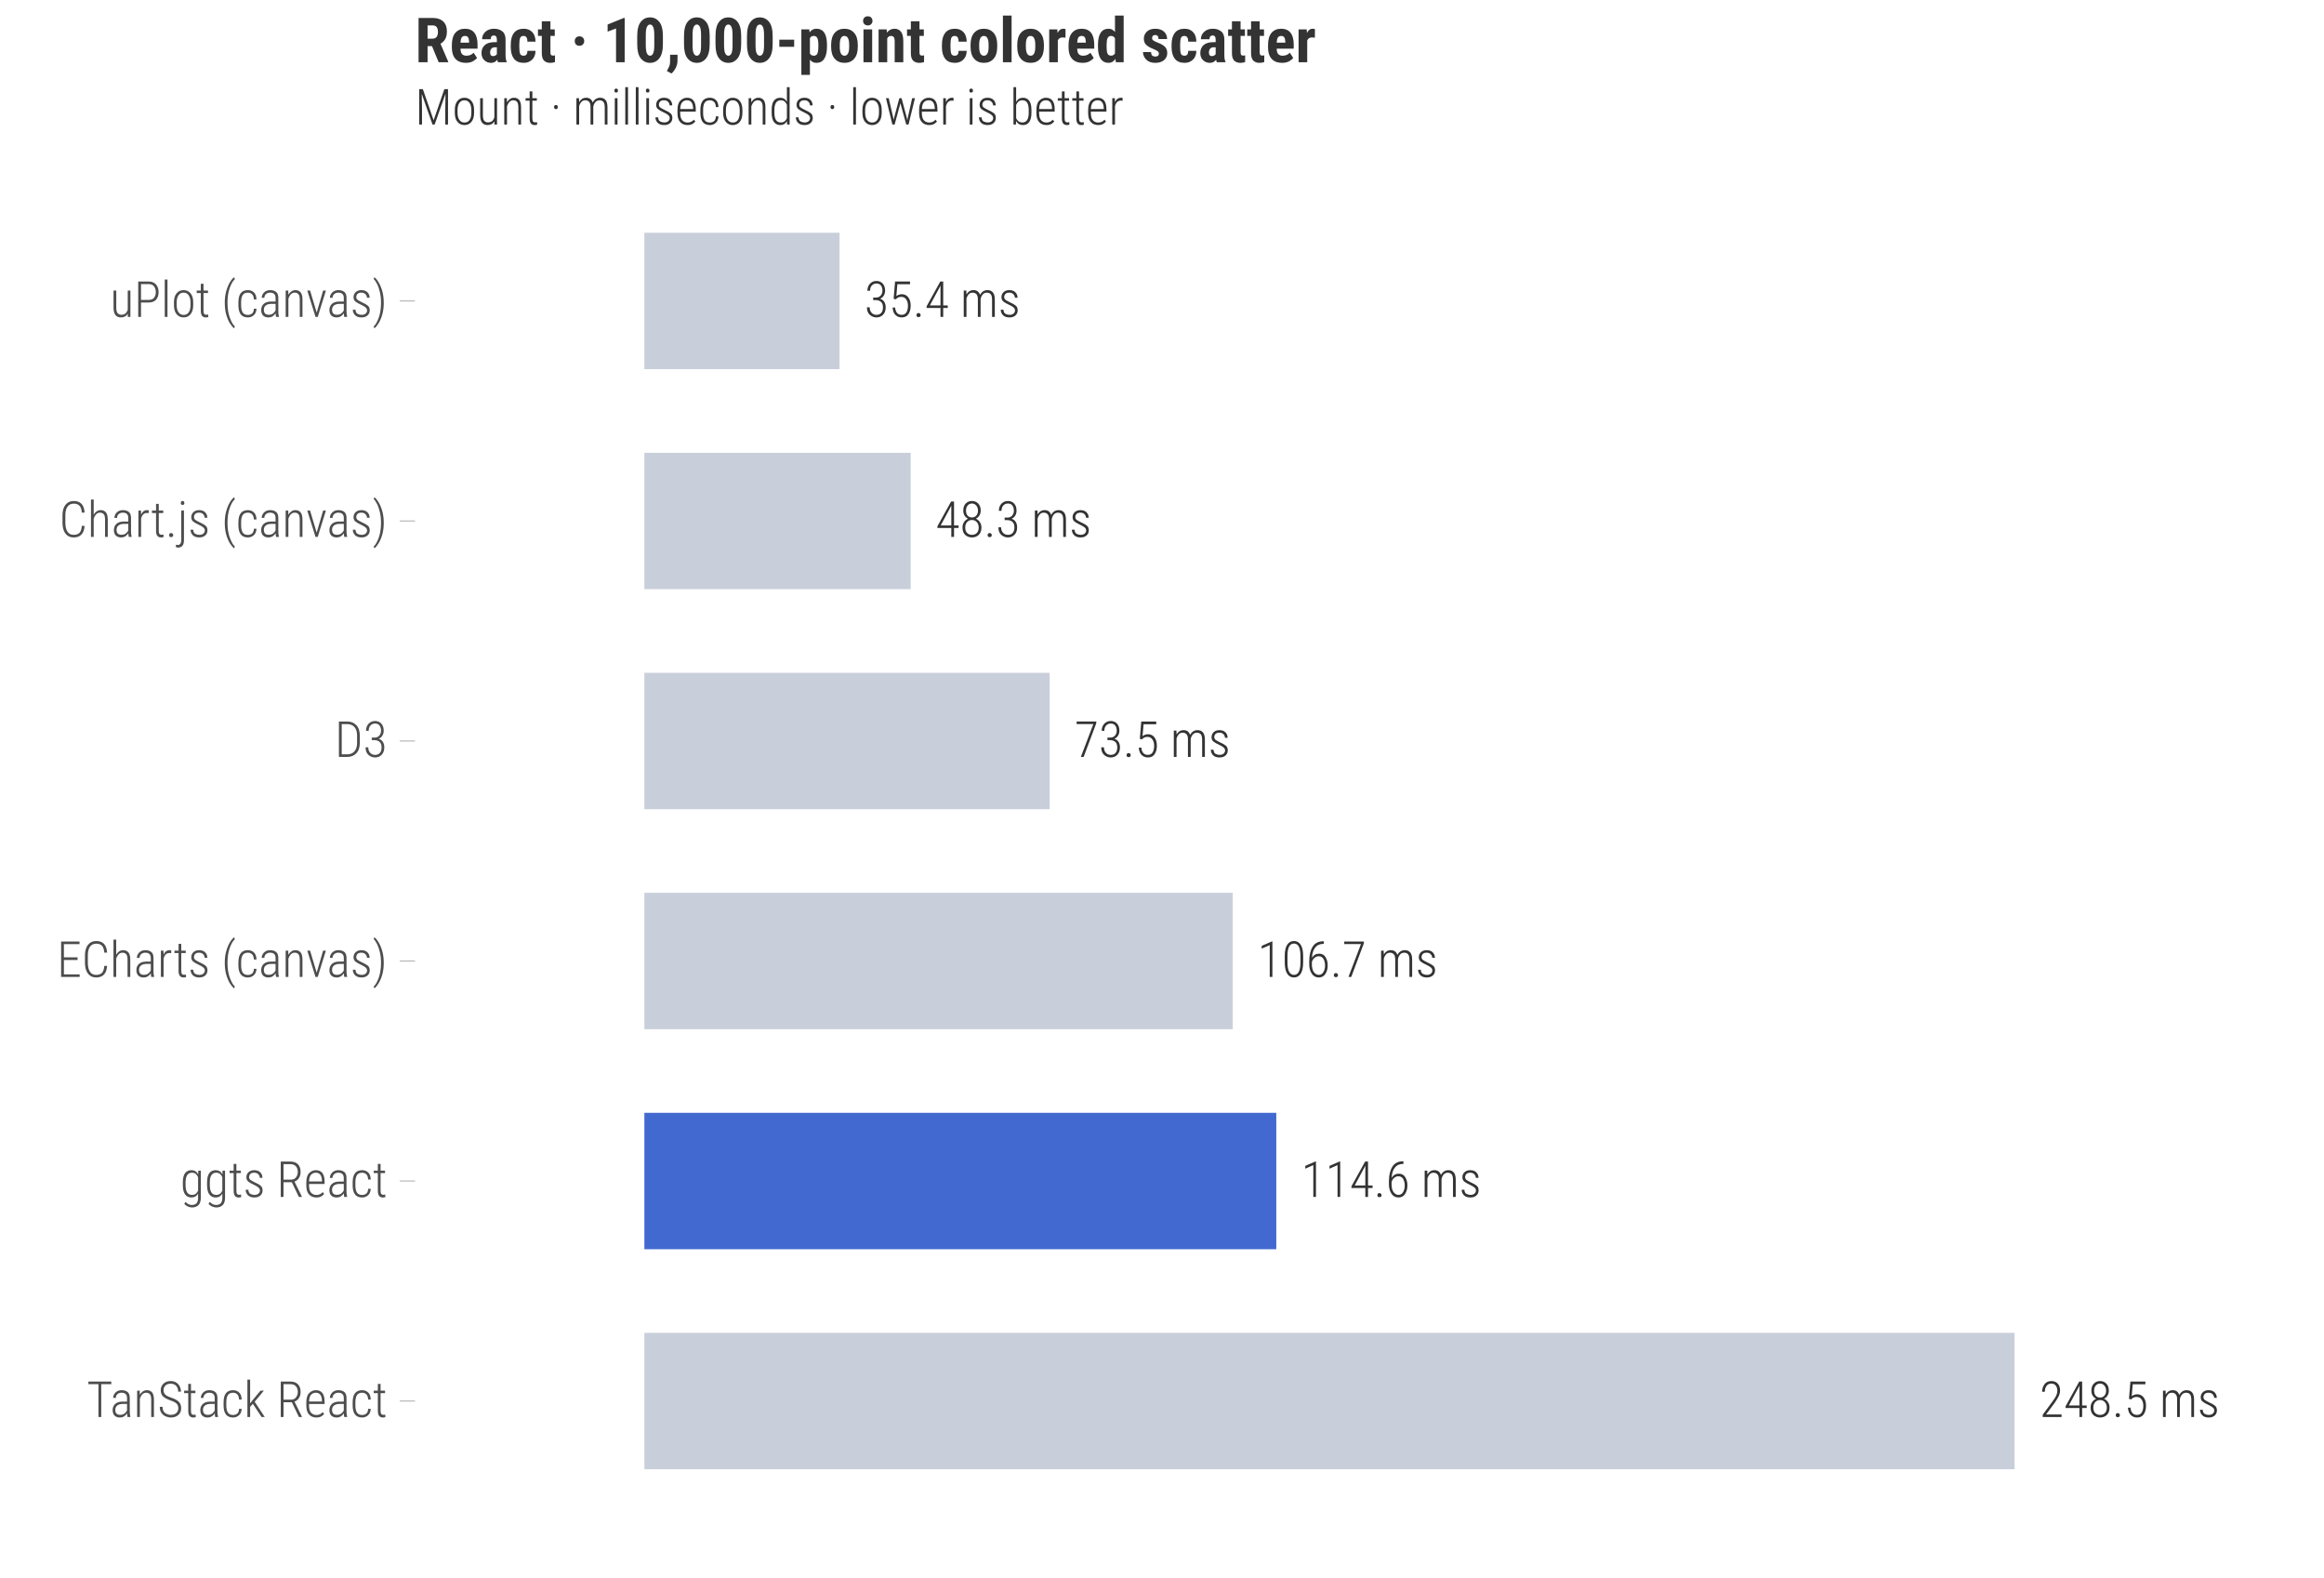
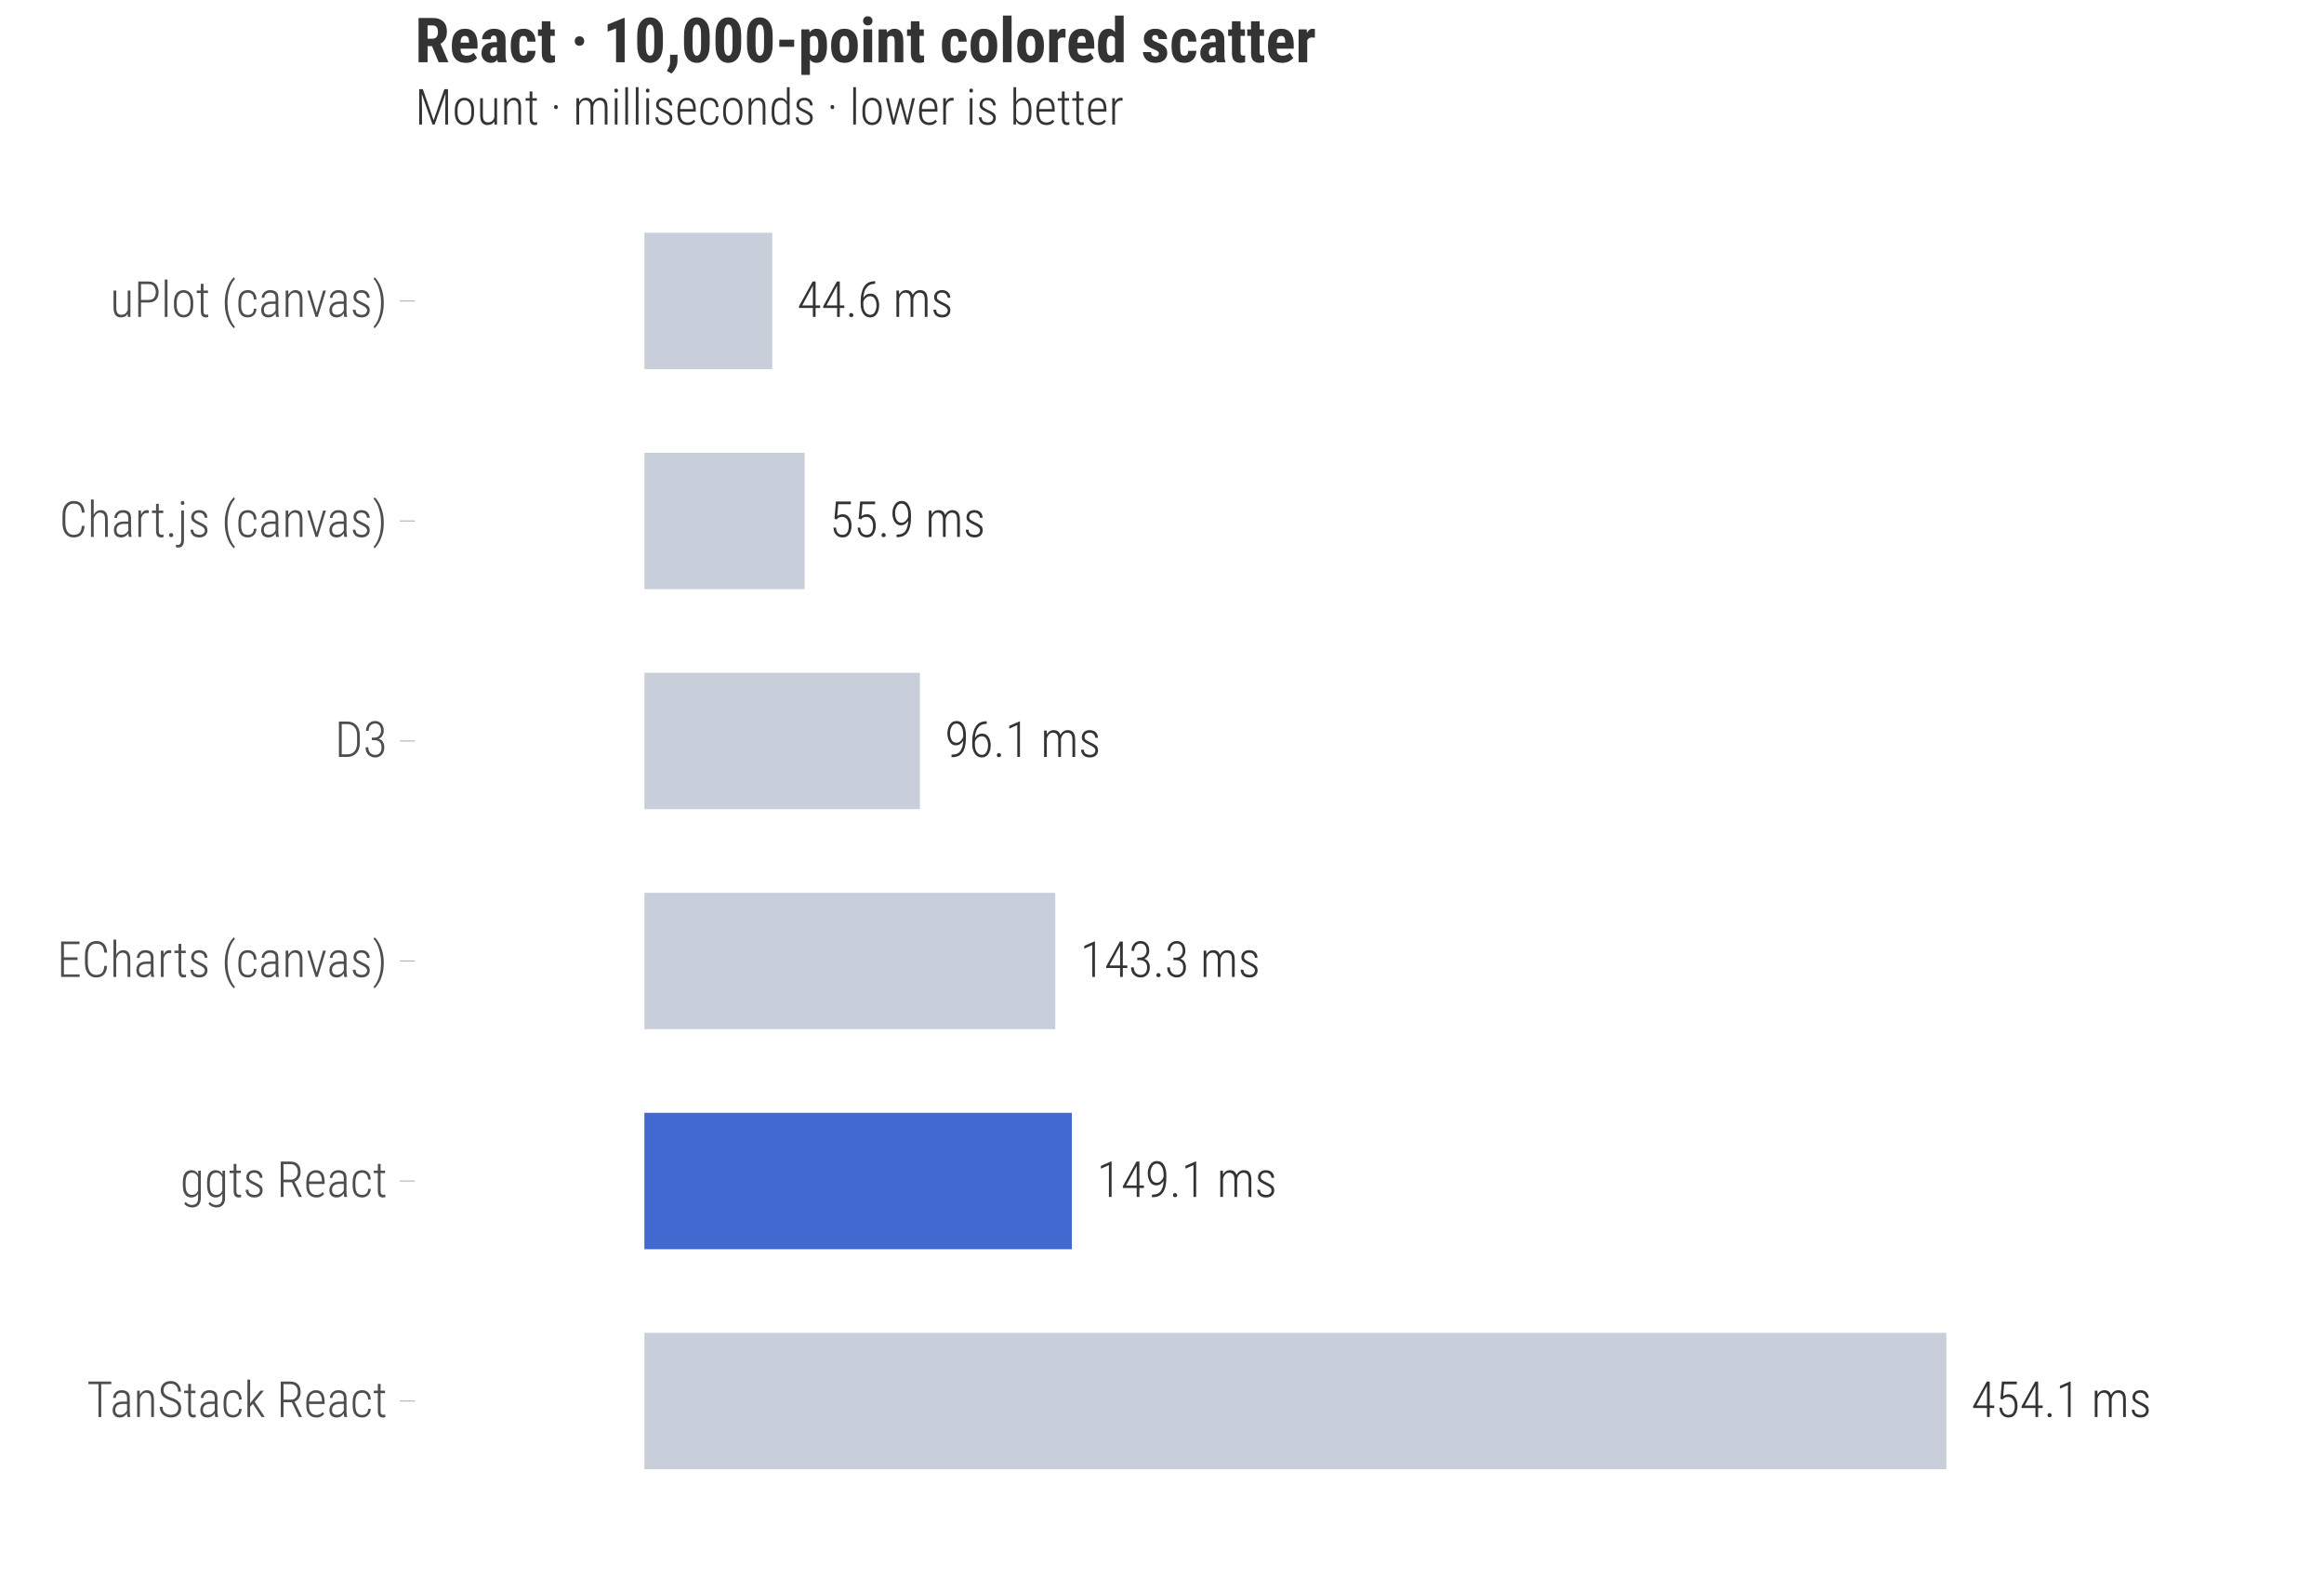
- <svg xmlns="http://www.w3.org/2000/svg" width="560" height="380" viewBox="0 0 560 380" role="img" aria-label="React · 10,000-point colored scatter. Mount · milliseconds · lower is better. uPlot (canvas): 35.4 ms; Chart.js (canvas): 48.3 ms; D3: 73.5 ms; ECharts (canvas): 106.7 ms; ggts React: 114.6 ms; TanStack React: 248.5 ms." class="gg-plot" font-family="&quot;Roboto Condensed&quot;, &quot;Arial Narrow&quot;, Arial, sans-serif" font-size="11" font-weight="300" text-rendering="optimizeLegibility" shape-rendering="geometricPrecision">
+ <svg xmlns="http://www.w3.org/2000/svg" width="560" height="380" viewBox="0 0 560 380" role="img" aria-label="React · 10,000-point colored scatter. Mount · milliseconds · lower is better. uPlot (canvas): 44.6 ms; Chart.js (canvas): 55.9 ms; D3: 96.1 ms; ECharts (canvas): 143.3 ms; ggts React: 149.1 ms; TanStack React: 454.1 ms." class="gg-plot" font-family="&quot;Roboto Condensed&quot;, &quot;Arial Narrow&quot;, Arial, sans-serif" font-size="11" font-weight="300" text-rendering="optimizeLegibility" shape-rendering="geometricPrecision">
  <rect class="gg-paper" width="560" height="380" fill="var(--gg-paper, #ffffff)" />
  <text class="gg-title" x="100" y="15" font-size="15" font-weight="700" fill="var(--gg-ink, #333333)">React · 10,000-point colored scatter</text>
  <text class="gg-subtitle" x="100" y="30" font-size="12" font-weight="300" fill="var(--gg-ink, #333333)">Mount · milliseconds · lower is better</text>
  <defs>
    <clipPath id="gg-clip-0">
      <rect width="456" height="318" />
    </clipPath>
  </defs>
  <g class="gg-panel" data-panel="0" transform="translate(100,46)">
    <rect class="gg-panel-background" width="456" height="318" fill="var(--gg-panel, #ffffff)" />
    <g class="gg-grid" stroke="var(--gg-grid, transparent)" stroke-width="0.25" vector-effect="non-scaling-stroke">
      <line x1="55.27" y1="0" x2="55.27" y2="318" />
-       <line x1="121.71" y1="0" x2="121.71" y2="318" />
-       <line x1="188.14" y1="0" x2="188.14" y2="318" />
-       <line x1="254.57" y1="0" x2="254.57" y2="318" />
-       <line x1="321.01" y1="0" x2="321.01" y2="318" />
-       <line x1="387.44" y1="0" x2="387.44" y2="318" />
-       <line x1="453.87" y1="0" x2="453.87" y2="318" />
+       <line x1="124.36" y1="0" x2="124.36" y2="318" />
+       <line x1="193.45" y1="0" x2="193.45" y2="318" />
+       <line x1="262.55" y1="0" x2="262.55" y2="318" />
+       <line x1="331.64" y1="0" x2="331.64" y2="318" />
+       <line x1="400.73" y1="0" x2="400.73" y2="318" />
      <line x1="0" y1="26.5" x2="456" y2="26.5" />
      <line x1="0" y1="79.5" x2="456" y2="79.5" />
      <line x1="0" y1="132.5" x2="456" y2="132.5" />
      <line x1="0" y1="185.5" x2="456" y2="185.5" />
      <line x1="0" y1="238.5" x2="456" y2="238.5" />
      <line x1="0" y1="291.5" x2="456" y2="291.5" />
    </g>
    <g class="gg-marks" clip-path="url(#gg-clip-0)">
      <g class="gg-batch gg-rects" data-layer="0">
-         <rect x="55.27" y="10.07" width="47.03" height="32.86" fill="#c9cfda" />
-         <rect x="55.27" y="63.07" width="64.17" height="32.86" fill="#c9cfda" />
-         <rect x="55.27" y="116.07" width="97.66" height="32.86" fill="#c9cfda" />
-         <rect x="55.27" y="169.07" width="141.77" height="32.86" fill="#c9cfda" />
-         <rect x="55.27" y="222.07" width="152.27" height="32.86" fill="#4269d0" />
-         <rect x="55.27" y="275.07" width="330.17" height="32.86" fill="#c9cfda" />
+         <rect x="55.27" y="10.07" width="30.81" height="32.86" fill="#c9cfda" />
+         <rect x="55.27" y="63.07" width="38.62" height="32.86" fill="#c9cfda" />
+         <rect x="55.27" y="116.07" width="66.4" height="32.86" fill="#c9cfda" />
+         <rect x="55.27" y="169.07" width="99.01" height="32.86" fill="#c9cfda" />
+         <rect x="55.27" y="222.07" width="103.01" height="32.86" fill="#4269d0" />
+         <rect x="55.27" y="275.07" width="313.74" height="32.86" fill="#c9cfda" />
      </g>
      <g class="gg-batch gg-glyphs" data-layer="1" font-size="12" text-anchor="start">
-         <text x="108.31" y="26.5" dy="0.32em" fill="var(--gg-ink, #333333)">35.4 ms</text>
-         <text x="125.45" y="79.5" dy="0.32em" fill="var(--gg-ink, #333333)">48.3 ms</text>
-         <text x="158.93" y="132.5" dy="0.32em" fill="var(--gg-ink, #333333)">73.5 ms</text>
-         <text x="203.04" y="185.5" dy="0.32em" fill="var(--gg-ink, #333333)">106.7 ms</text>
-         <text x="213.54" y="238.5" dy="0.32em" fill="var(--gg-ink, #333333)">114.6 ms</text>
-         <text x="391.45" y="291.5" dy="0.32em" fill="var(--gg-ink, #333333)">248.5 ms</text>
+         <text x="92.09" y="26.5" dy="0.32em" fill="var(--gg-ink, #333333)">44.6 ms</text>
+         <text x="99.89" y="79.5" dy="0.32em" fill="var(--gg-ink, #333333)">55.9 ms</text>
+         <text x="127.67" y="132.5" dy="0.32em" fill="var(--gg-ink, #333333)">96.1 ms</text>
+         <text x="160.28" y="185.5" dy="0.32em" fill="var(--gg-ink, #333333)">143.3 ms</text>
+         <text x="164.29" y="238.5" dy="0.32em" fill="var(--gg-ink, #333333)">149.1 ms</text>
+         <text x="375.01" y="291.5" dy="0.32em" fill="var(--gg-ink, #333333)">454.1 ms</text>
      </g>
    </g>
    <rect class="gg-panel-border" width="456" height="318" fill="none" stroke="var(--gg-panelBorder, transparent)" stroke-width="0.5" vector-effect="non-scaling-stroke" />
  </g>
  <g class="gg-axis gg-axis-y" transform="translate(100,46)">
    <g class="gg-tick" transform="translate(0,26.5)">
      <line x2="-3.67" stroke="var(--gg-tickColor, #b3b3b3)" stroke-width="0.25" vector-effect="non-scaling-stroke" />
      <text x="-6.67" dy="0.32em" text-anchor="end" fill="var(--gg-axisText, #4d4d4d)" font-size="12" font-weight="300">uPlot (canvas)</text>
    </g>
    <g class="gg-tick" transform="translate(0,79.5)">
      <line x2="-3.67" stroke="var(--gg-tickColor, #b3b3b3)" stroke-width="0.25" vector-effect="non-scaling-stroke" />
      <text x="-6.67" dy="0.32em" text-anchor="end" fill="var(--gg-axisText, #4d4d4d)" font-size="12" font-weight="300">Chart.js (canvas)</text>
    </g>
    <g class="gg-tick" transform="translate(0,132.5)">
      <line x2="-3.67" stroke="var(--gg-tickColor, #b3b3b3)" stroke-width="0.25" vector-effect="non-scaling-stroke" />
      <text x="-6.67" dy="0.32em" text-anchor="end" fill="var(--gg-axisText, #4d4d4d)" font-size="12" font-weight="300">D3</text>
    </g>
    <g class="gg-tick" transform="translate(0,185.5)">
      <line x2="-3.67" stroke="var(--gg-tickColor, #b3b3b3)" stroke-width="0.25" vector-effect="non-scaling-stroke" />
      <text x="-6.67" dy="0.32em" text-anchor="end" fill="var(--gg-axisText, #4d4d4d)" font-size="12" font-weight="300">ECharts (canvas)</text>
    </g>
    <g class="gg-tick" transform="translate(0,238.5)">
      <line x2="-3.67" stroke="var(--gg-tickColor, #b3b3b3)" stroke-width="0.25" vector-effect="non-scaling-stroke" />
      <text x="-6.67" dy="0.32em" text-anchor="end" fill="var(--gg-axisText, #4d4d4d)" font-size="12" font-weight="300">ggts React</text>
    </g>
    <g class="gg-tick" transform="translate(0,291.5)">
      <line x2="-3.67" stroke="var(--gg-tickColor, #b3b3b3)" stroke-width="0.25" vector-effect="non-scaling-stroke" />
      <text x="-6.67" dy="0.32em" text-anchor="end" fill="var(--gg-axisText, #4d4d4d)" font-size="12" font-weight="300">TanStack React</text>
    </g>
  </g>
</svg>
